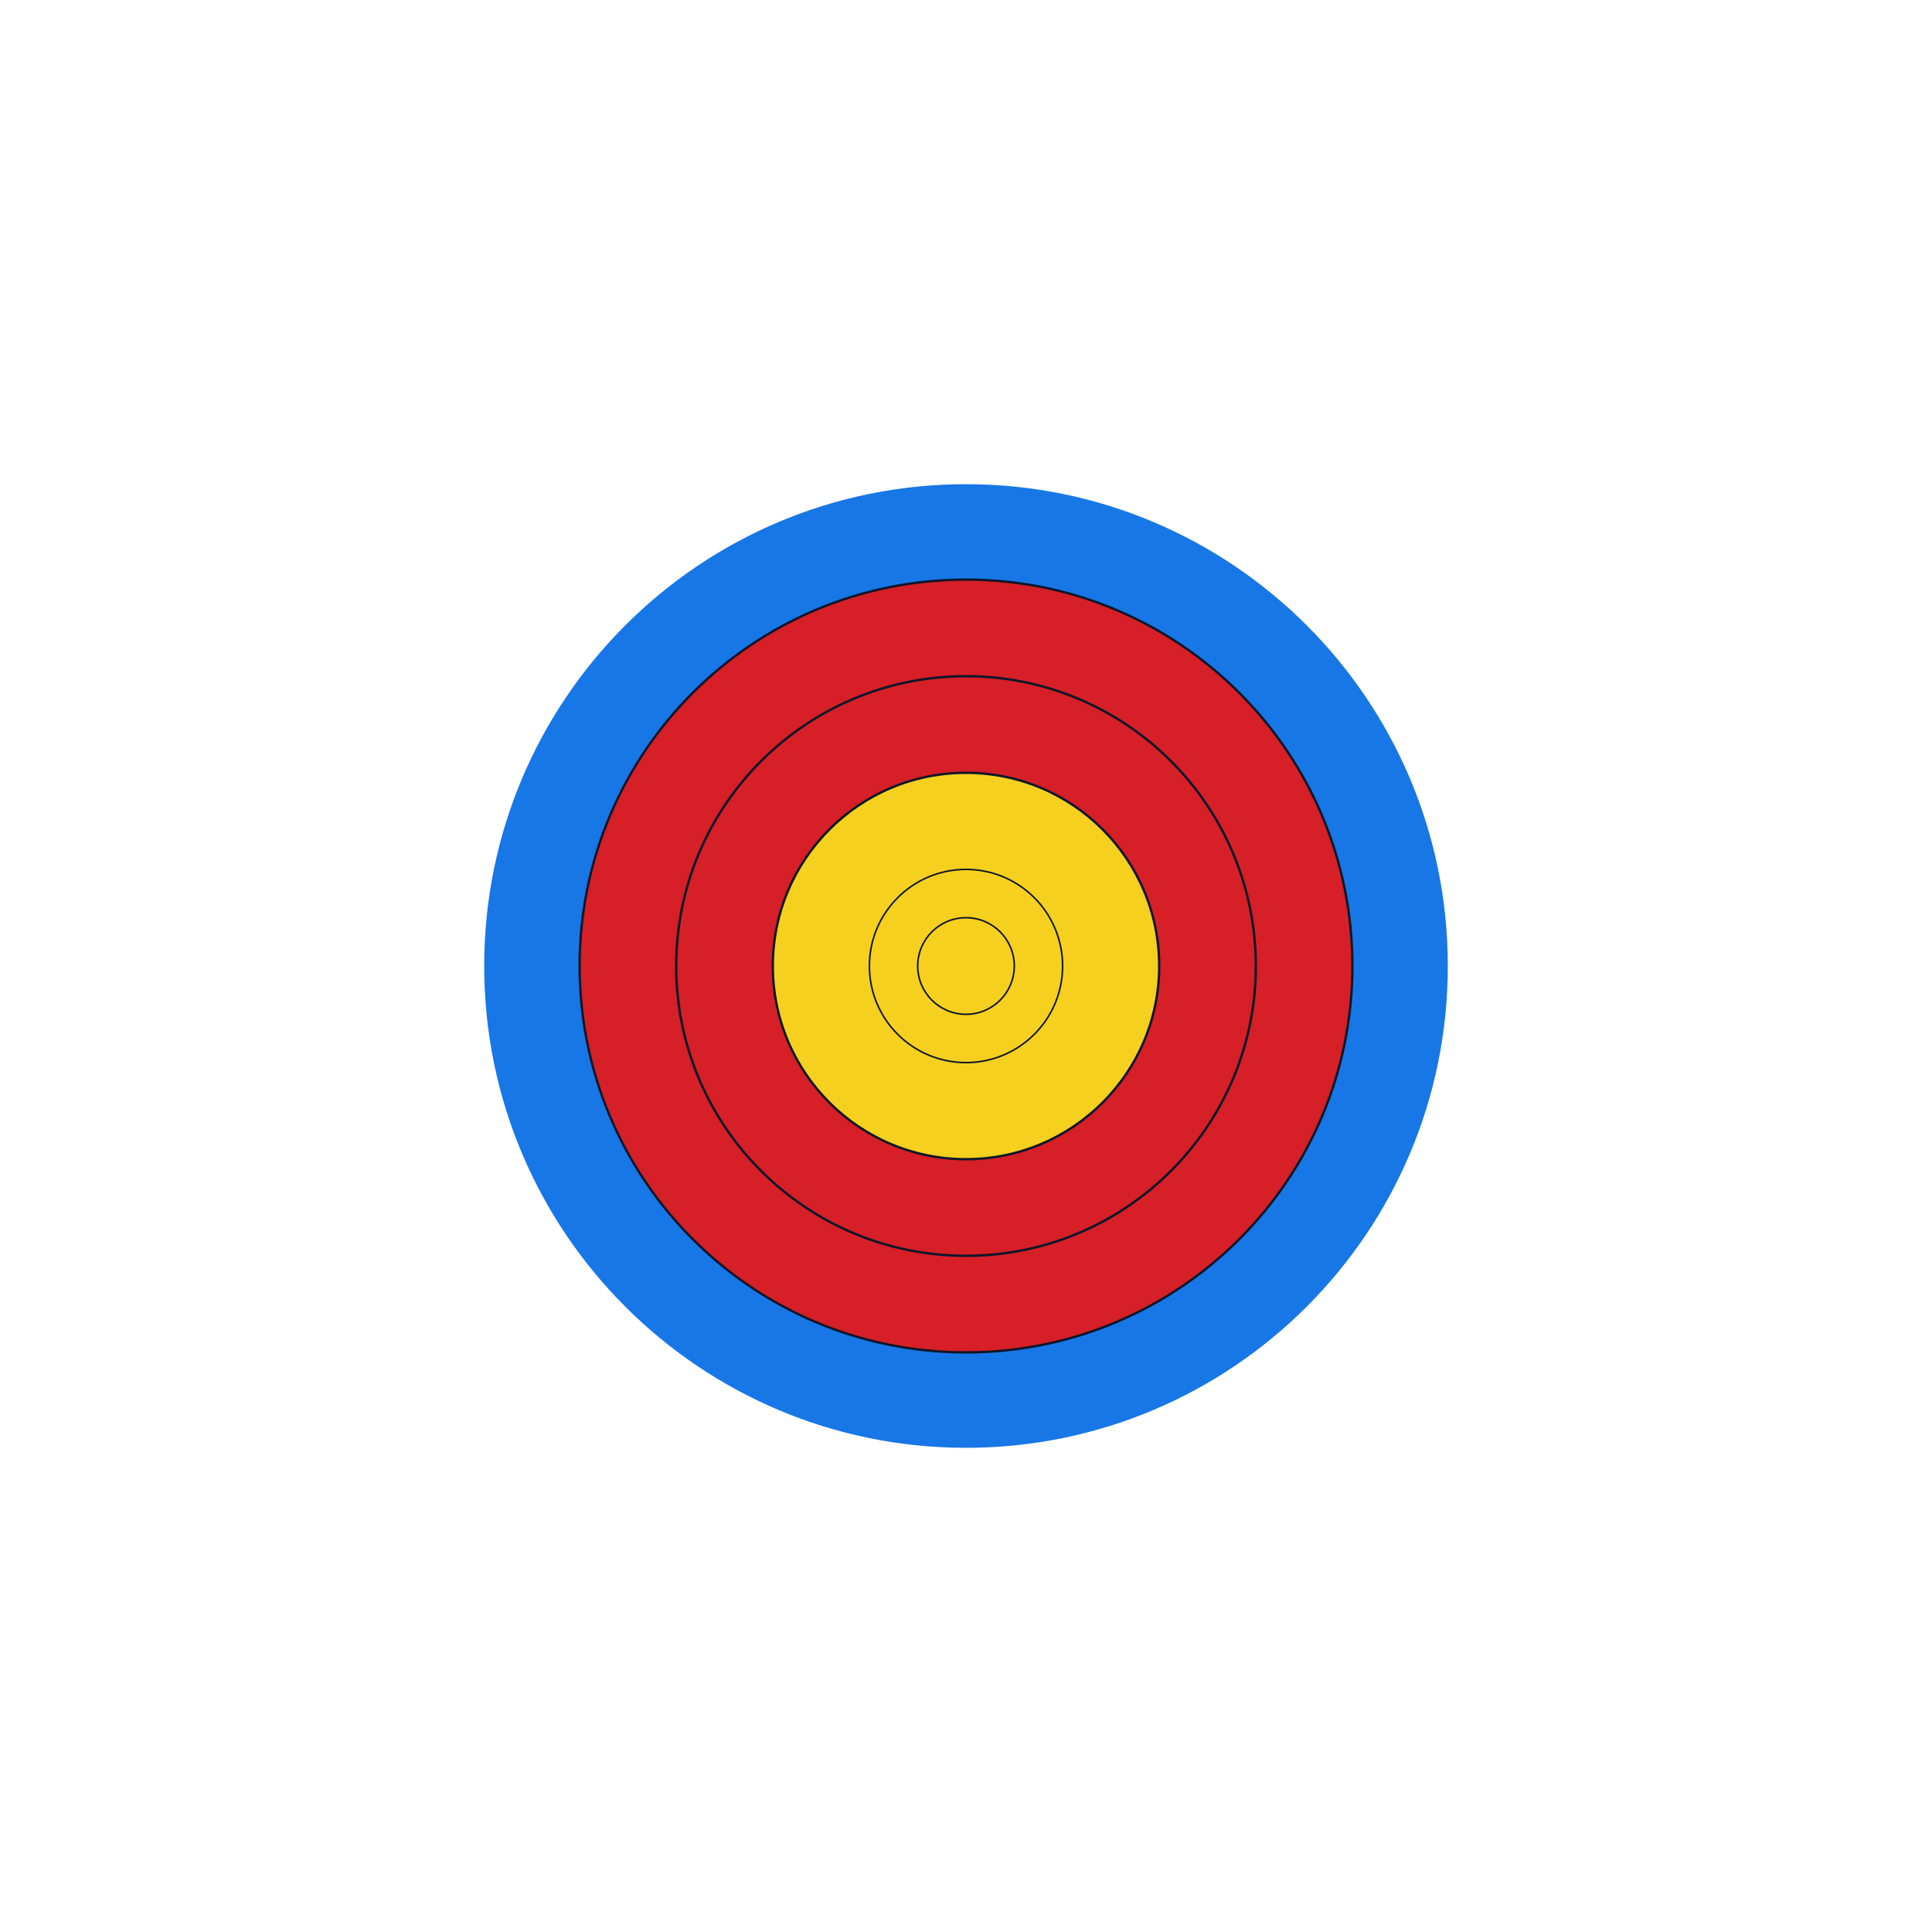
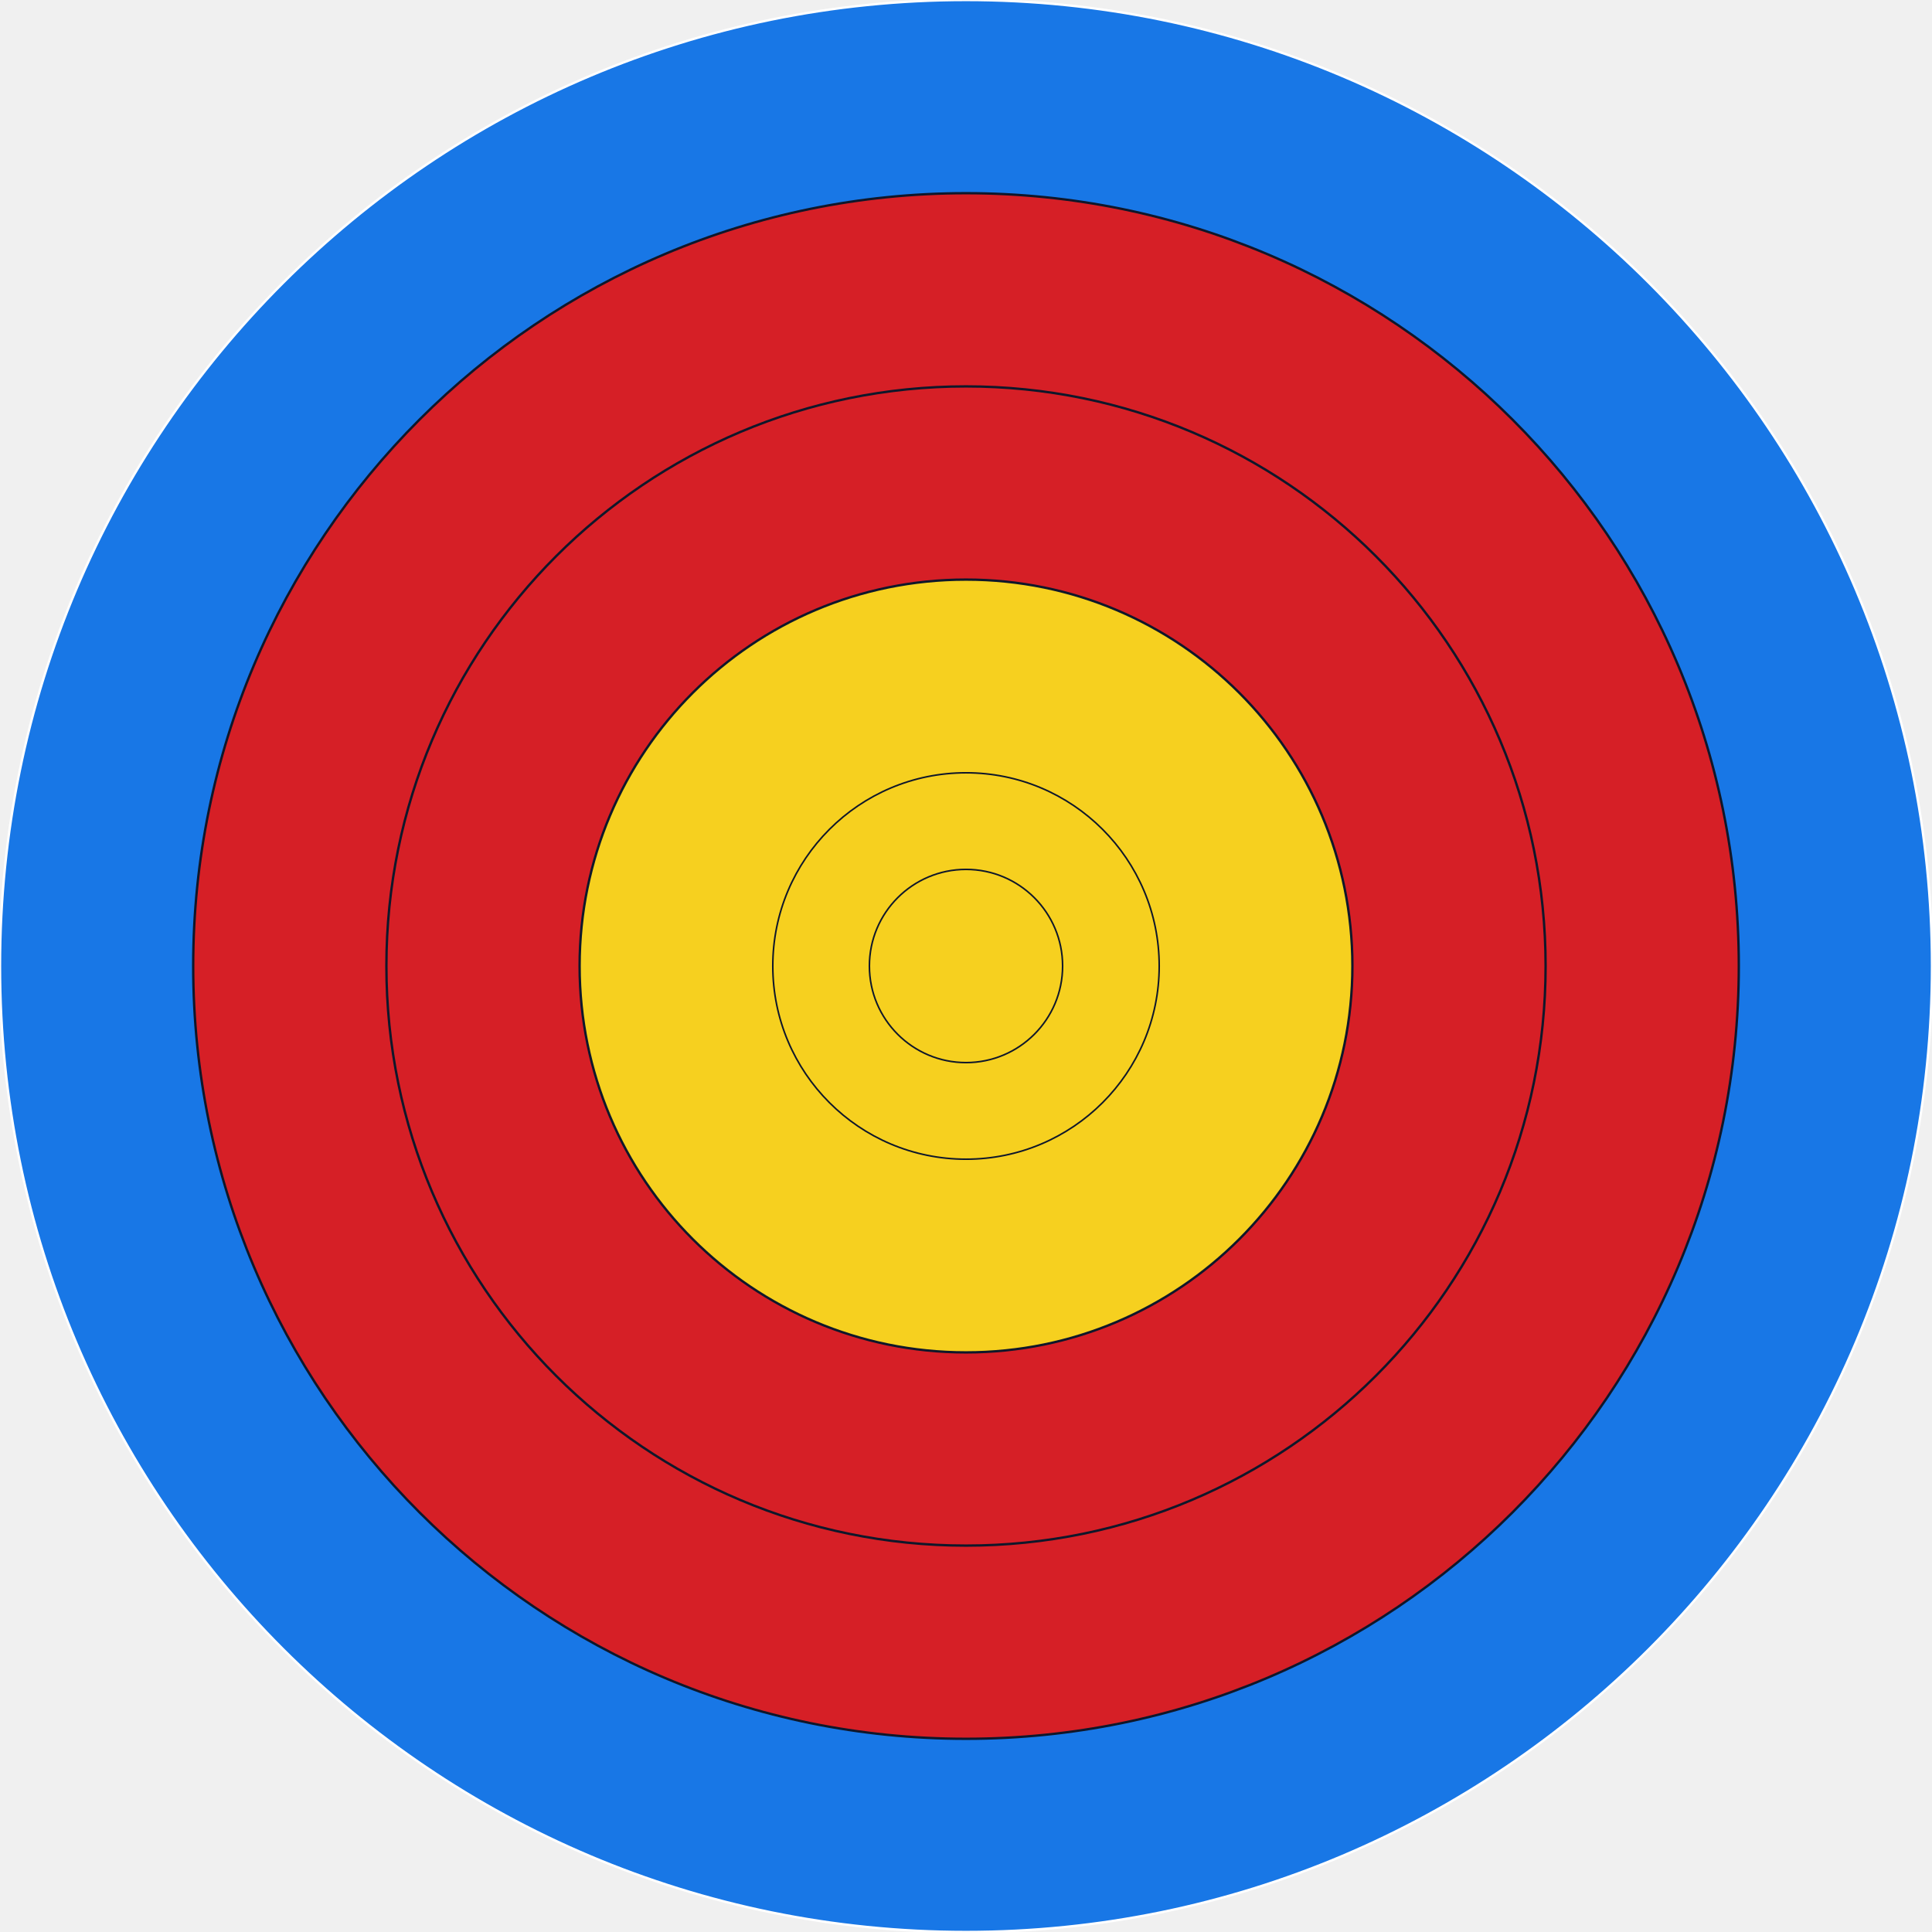
<svg xmlns="http://www.w3.org/2000/svg" viewBox="0 0 1220 1220" role="img" aria-label="六分靶">
  <defs>
    <style>
      .stroke-dark { stroke: #0f172a; vector-effect: non-scaling-stroke; }
      .stroke-light { stroke: #ffffff; vector-effect: non-scaling-stroke; }
      .stroke-thin { stroke-width: 1.5; }
      .stroke-thinner { stroke-width: 1; }
      .ring-fill { fill-opacity: 1; }
    </style>
  </defs>
-   <rect width="1220" height="1220" fill="#ffffff" />
  <g transform="translate(610 610)">
-     <circle r="305" fill="#1877e6" class="stroke-light stroke-thin ring-fill" />
-     <circle r="244" fill="#d61f26" class="stroke-dark stroke-thin ring-fill" />
-     <circle r="183" fill="#d61f26" class="stroke-dark stroke-thin ring-fill" />
-     <circle r="122" fill="#f6d01f" class="stroke-dark stroke-thin ring-fill" />
+     <circle r="610" fill="#1877e6" class="stroke-light stroke-thin ring-fill" />
+     <circle r="488" fill="#d61f26" class="stroke-dark stroke-thin ring-fill" />
+     <circle r="366" fill="#d61f26" class="stroke-dark stroke-thin ring-fill" />
+     <circle r="244" fill="#f6d01f" class="stroke-dark stroke-thin ring-fill" />
+     <circle r="122" fill="#f6d01f" class="stroke-dark stroke-thinner ring-fill" />
    <circle r="61" fill="#f6d01f" class="stroke-dark stroke-thinner ring-fill" />
-     <circle r="30.5" fill="#f6d01f" class="stroke-dark stroke-thinner ring-fill" />
  </g>
</svg>
